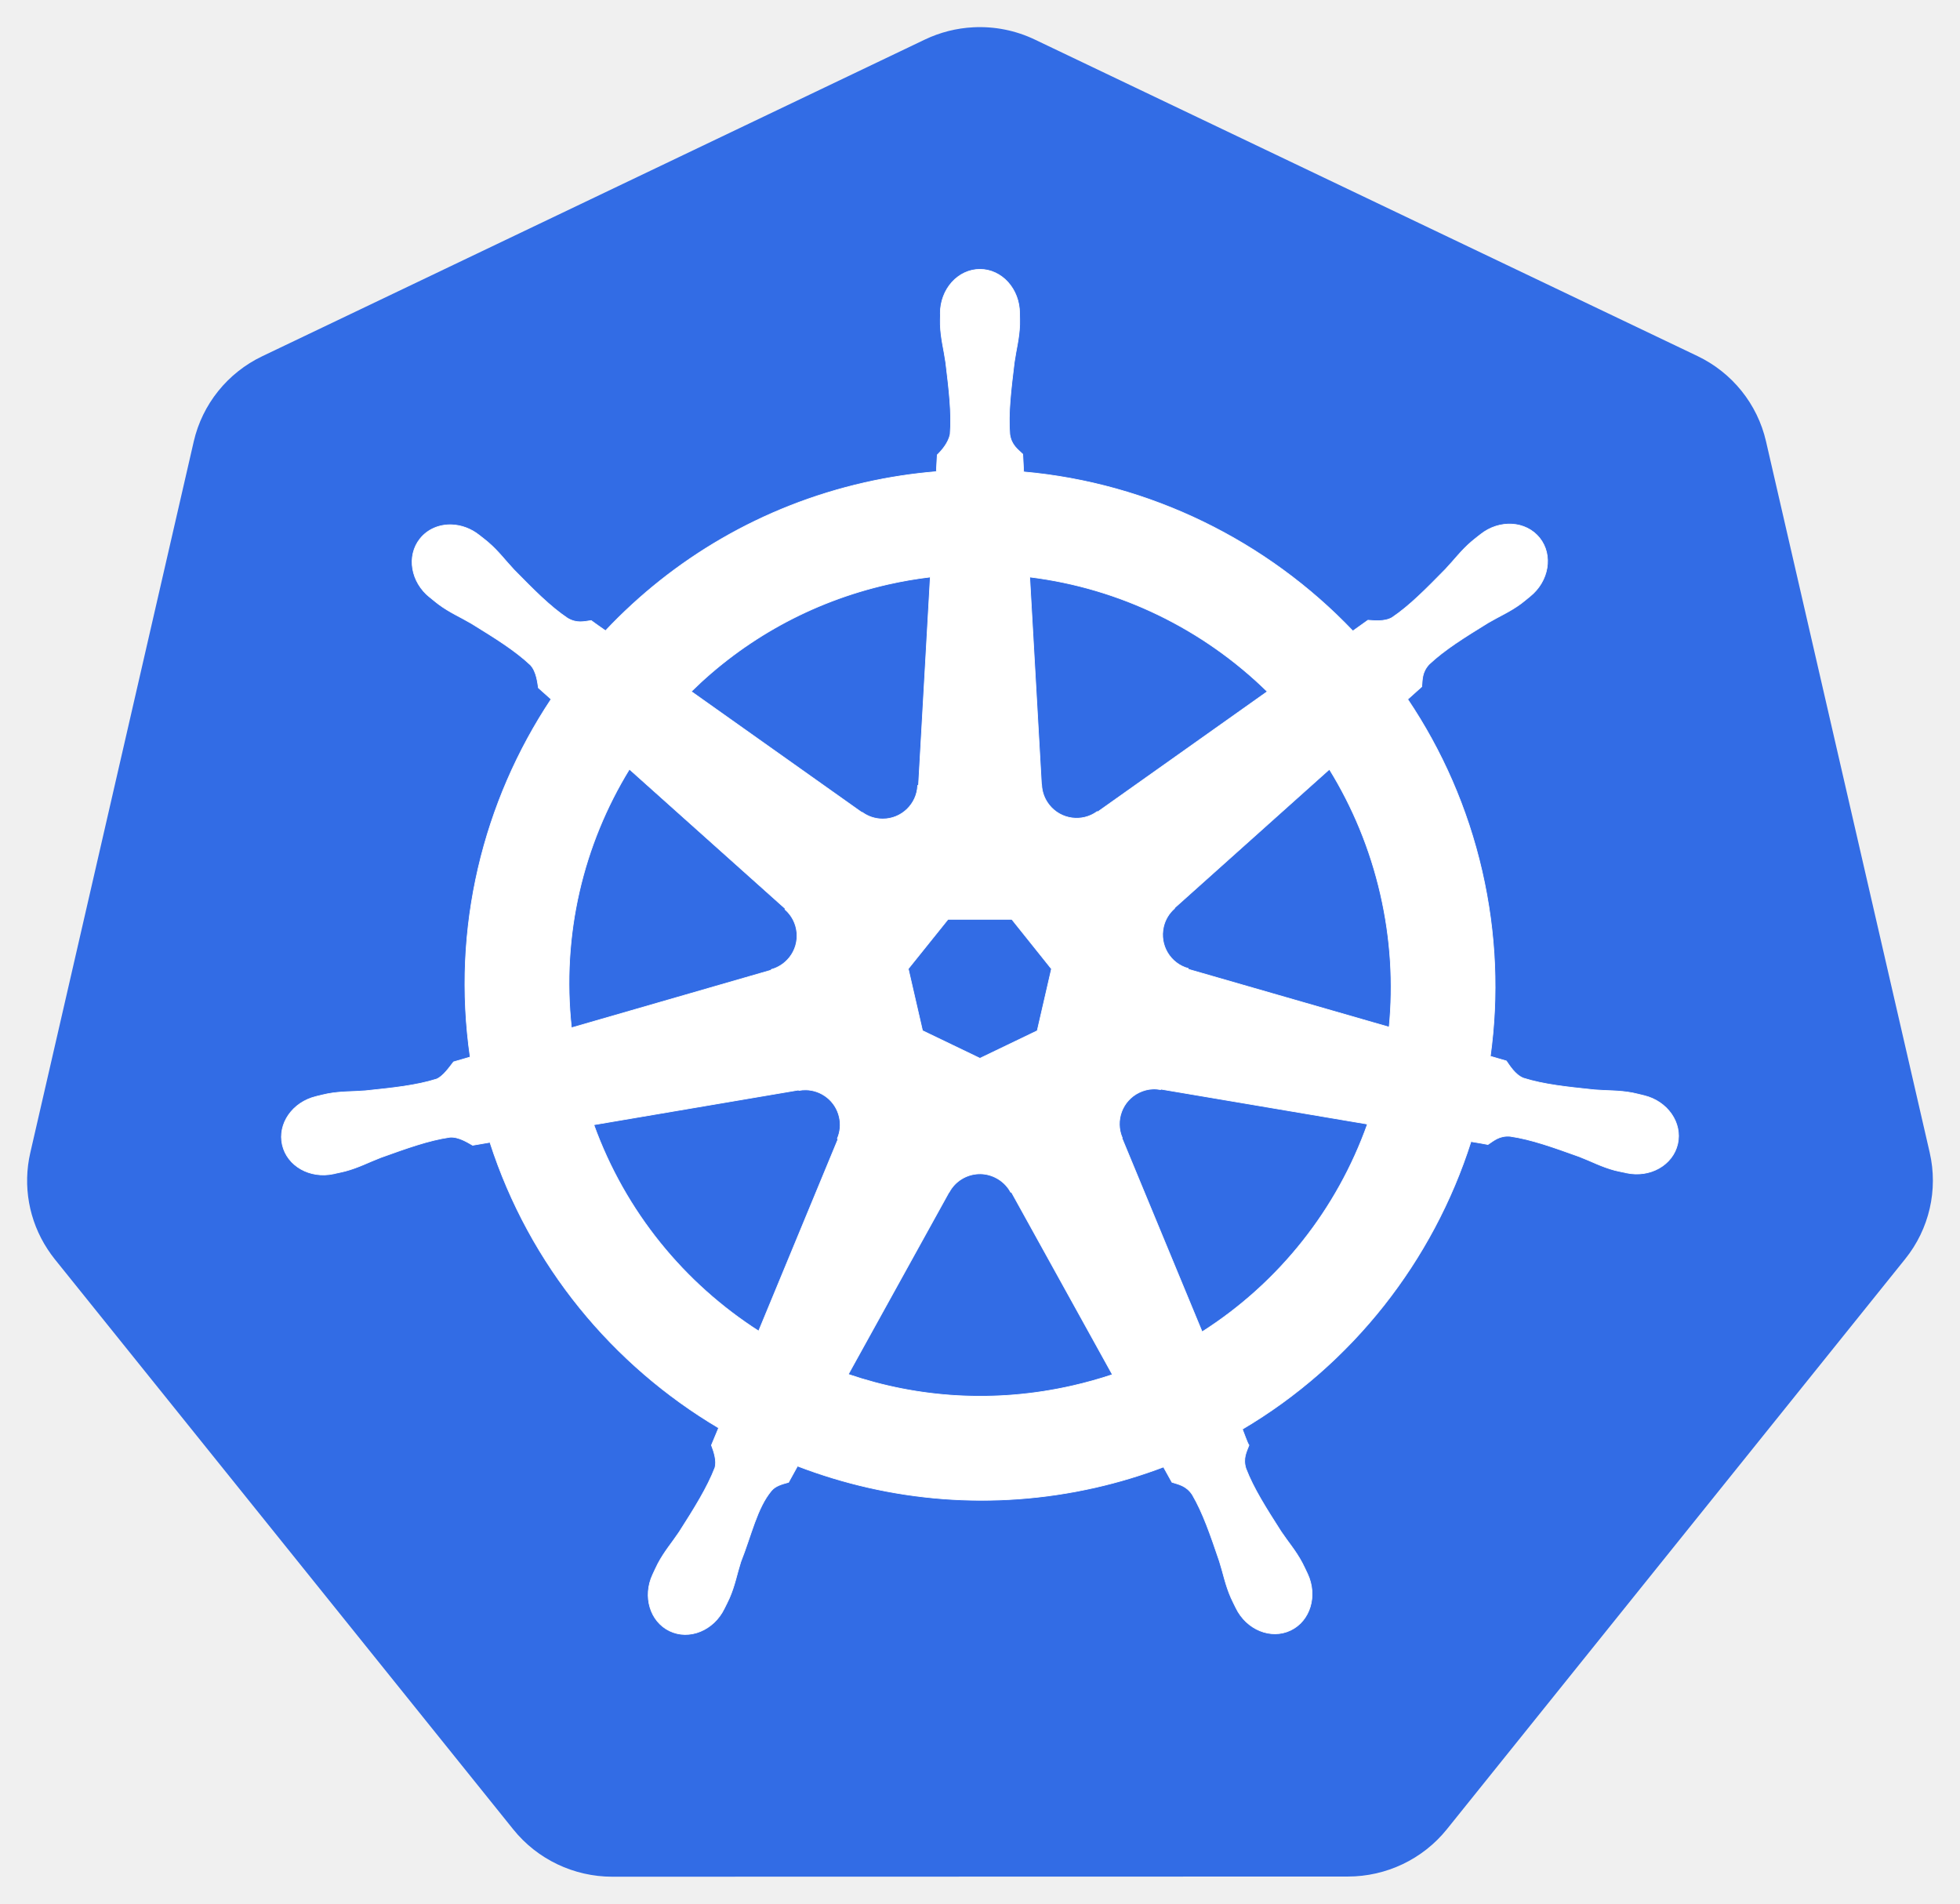
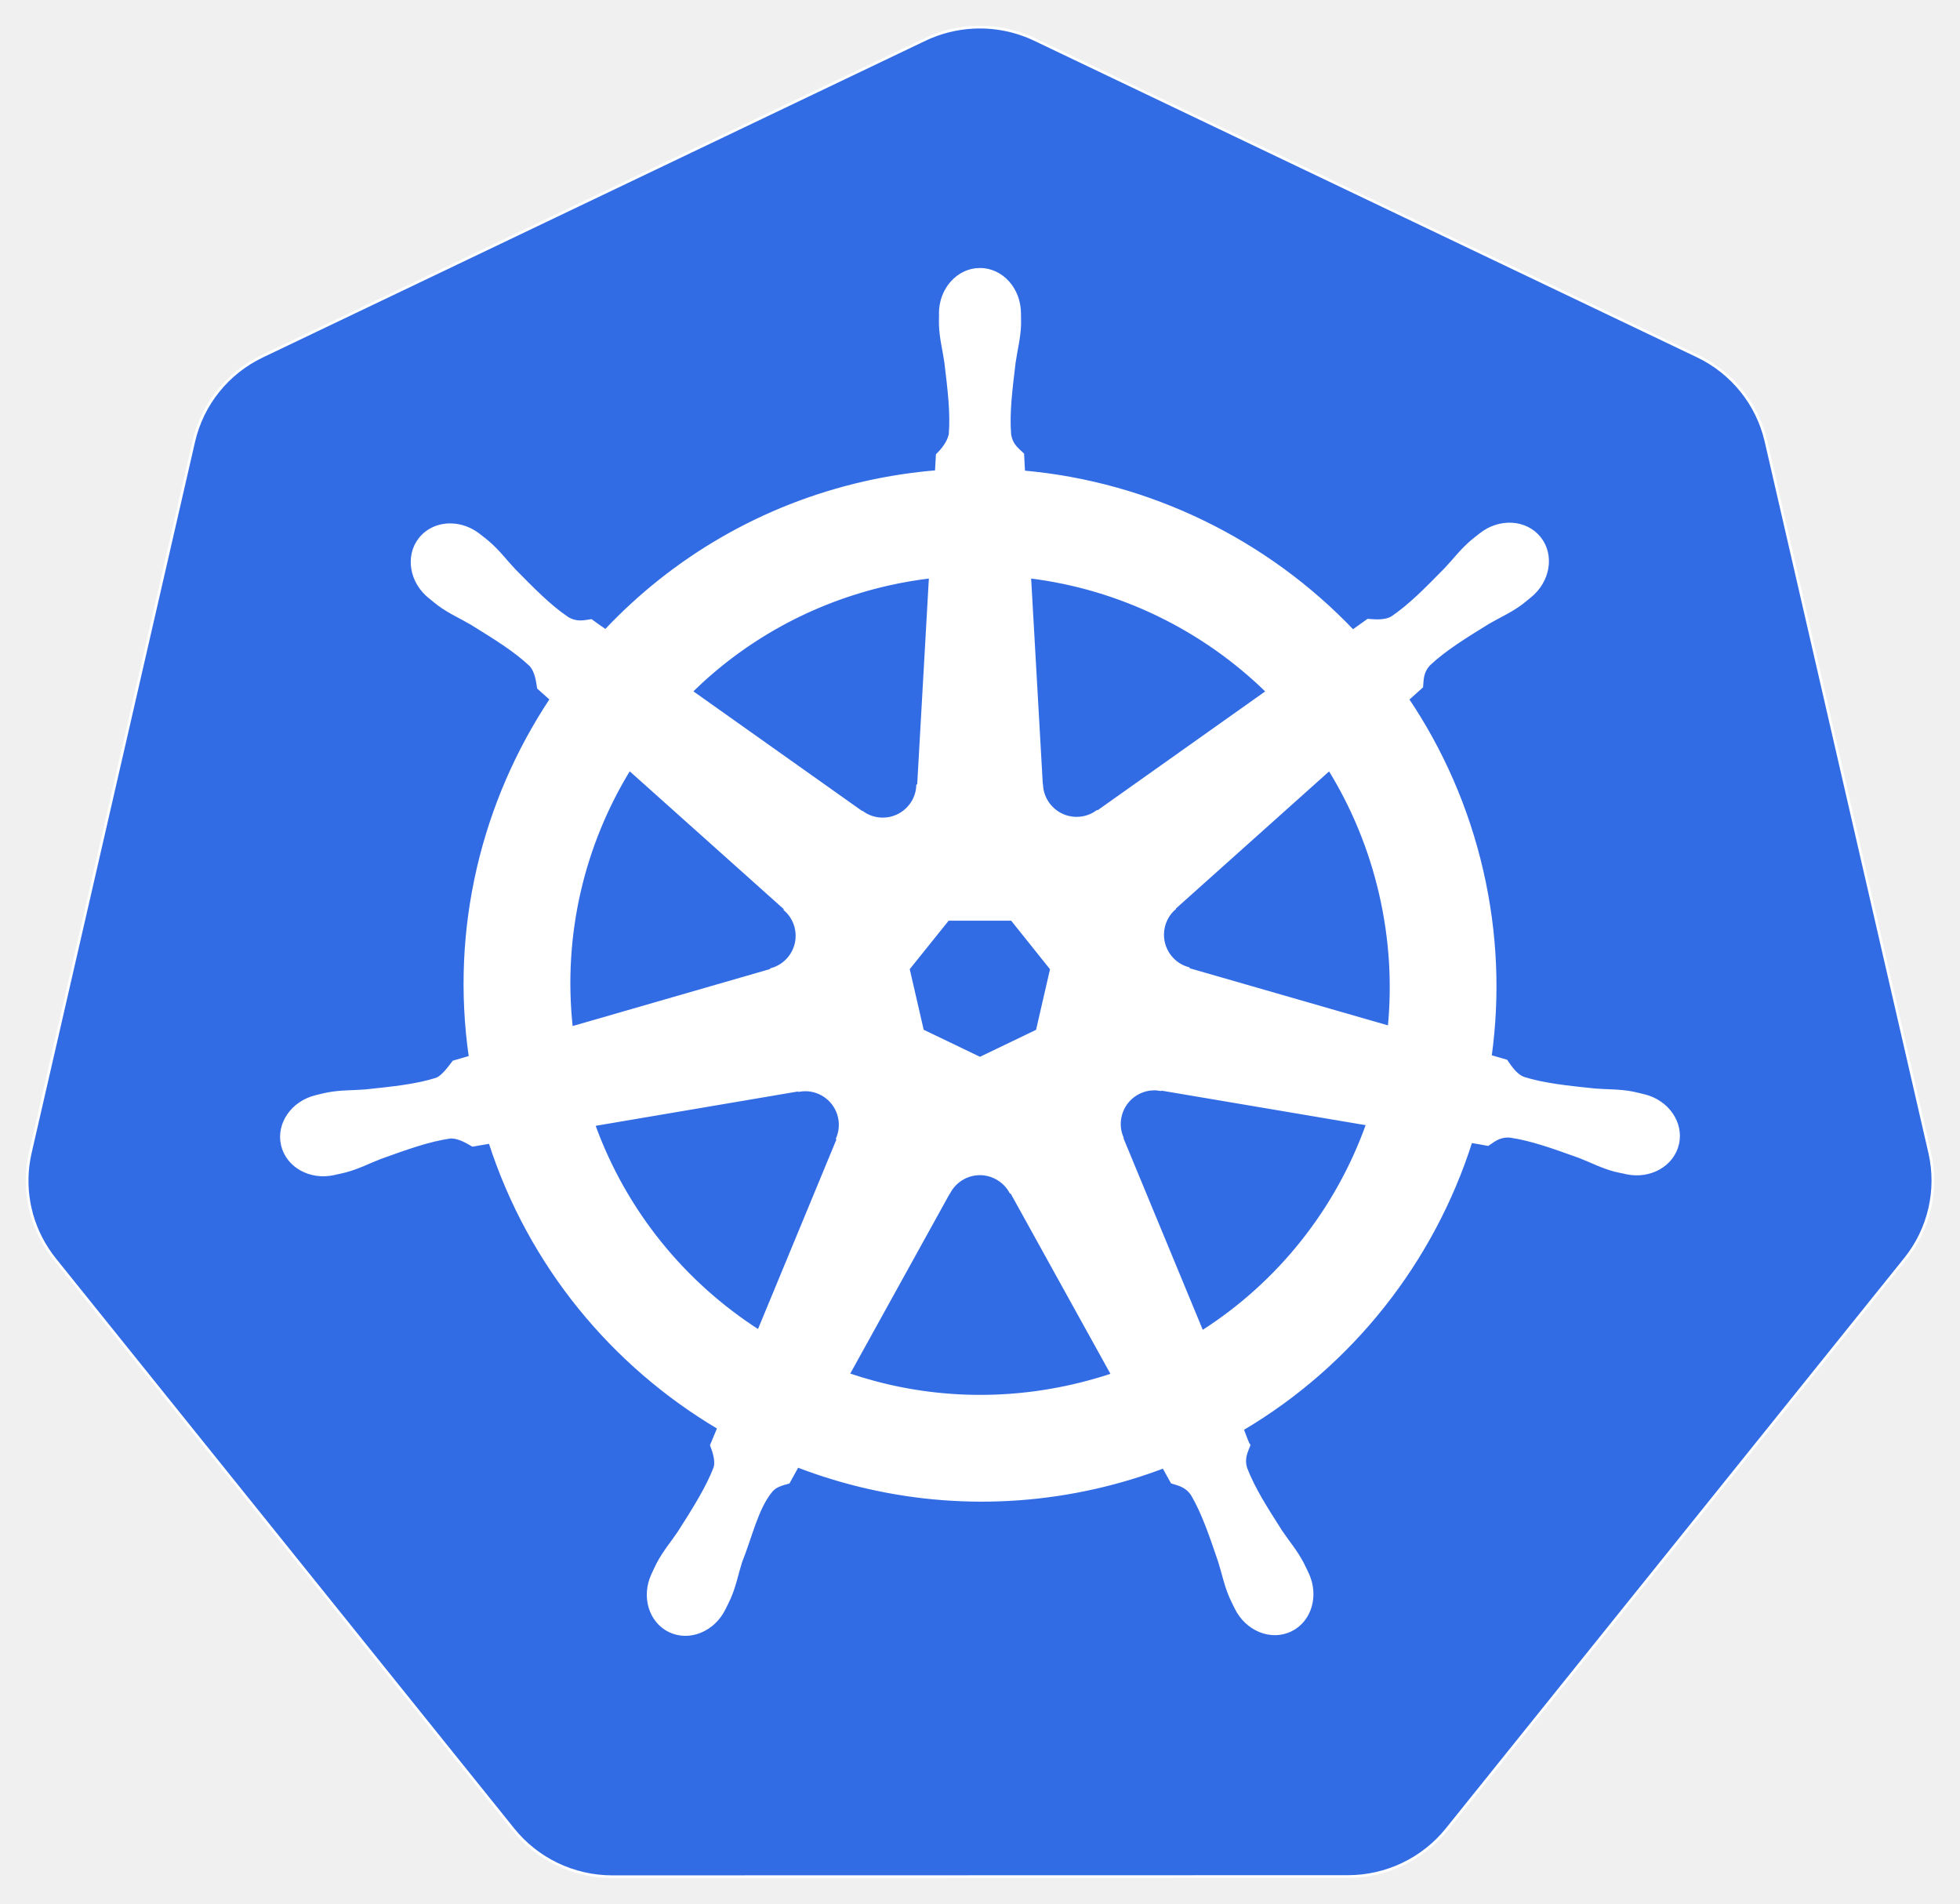
<svg xmlns="http://www.w3.org/2000/svg" width="722.846" height="701.966" id="svg2" version="1.1">
  <defs id="defs4" />
  <g id="layer1" transform="translate(-6.326094,-174.7524)">
    <g id="g3052">
-       <path style="fill:#326ce5;fill-opacity:1;stroke:#ffffff;stroke-width:0;stroke-miterlimit:4;stroke-opacity:1;stroke-dasharray:none" d="m 365.312,184.812 a 46.725,46.342 0 0 0 -17.906,4.531 l -244.344,116.75 a 46.725,46.342 0 0 0 -25.281,31.438 L 17.5,599.781 A 46.725,46.342 0 0 0 23.844,635.312 46.725,46.342 0 0 0 26.5,639 l 169.125,210.281 a 46.725,46.342 0 0 0 36.531,17.438 L 503.375,866.656 A 46.725,46.342 0 0 0 539.906,849.25 L 708.969,638.938 A 46.725,46.342 0 0 0 718,599.719 l -60.375,-262.25 a 46.725,46.342 0 0 0 -25.281,-31.438 l -244.375,-116.688 A 46.725,46.342 0 0 0 365.312,184.812 z" id="path3055" />
-       <path id="path3059" d="m 367.734,274.06 c -8.077,8.2e-4 -14.626,7.276 -14.625,16.25 1e-5,0.138 0.028,0.269 0.031,0.406 -0.012,1.219 -0.071,2.688 -0.031,3.75 0.193,5.176 1.321,9.137 2,13.906 1.23,10.207 2.261,18.667 1.625,26.531 -0.619,2.965 -2.803,5.677 -4.75,7.562 l -0.344,6.188 c -8.777,0.727 -17.612,2.059 -26.438,4.062 -37.975,8.622 -70.67,28.183 -95.562,54.594 -1.615,-1.102 -4.441,-3.129 -5.281,-3.75 -2.611,0.353 -5.25,1.158 -8.688,-0.844 -6.545,-4.406 -12.506,-10.487 -19.719,-17.812 -3.305,-3.504 -5.698,-6.841 -9.625,-10.219 -0.892,-0.767 -2.253,-1.805 -3.25,-2.594 -3.07,-2.448 -6.691,-3.724 -10.188,-3.844 -4.496,-0.154 -8.824,1.604 -11.656,5.156 -5.035,6.315 -3.423,15.968 3.594,21.562 0.071,0.057 0.147,0.101 0.219,0.156 0.964,0.782 2.145,1.783 3.031,2.438 4.167,3.077 7.973,4.651 12.125,7.094 8.747,5.402 15.998,9.881 21.75,15.281 2.246,2.394 2.639,6.613 2.938,8.438 l 4.688,4.188 c -25.093,37.764 -36.707,84.409 -29.844,131.938 l -6.125,1.781 c -1.614,2.085 -3.895,5.365 -6.281,6.344 -7.525,2.37 -15.994,3.241 -26.219,4.312 -4.8,0.399 -8.942,0.161 -14.031,1.125 -1.12,0.212 -2.681,0.619 -3.906,0.906 -0.043,0.009 -0.082,0.022 -0.125,0.031 -0.067,0.015 -0.155,0.048 -0.219,0.062 -8.62,2.083 -14.158,10.006 -12.375,17.812 1.783,7.808 10.203,12.557 18.875,10.688 0.063,-0.014 0.153,-0.017 0.219,-0.031 0.098,-0.022 0.184,-0.07 0.281,-0.094 1.209,-0.265 2.724,-0.561 3.781,-0.844 5.003,-1.34 8.627,-3.308 13.125,-5.031 9.677,-3.471 17.692,-6.37 25.5,-7.5 3.261,-0.255 6.697,2.012 8.406,2.969 l 6.375,-1.094 c 14.67,45.483 45.414,82.245 84.344,105.312 l -2.656,6.375 c 0.957,2.475 2.013,5.825 1.3,8.269 -2.839,7.361 -7.701,15.131 -13.238,23.793 -2.681,4.002 -5.425,7.108 -7.844,11.688 -0.579,1.096 -1.316,2.779 -1.875,3.938 -3.759,8.042 -1.002,17.305 6.219,20.781 7.266,3.498 16.284,-0.191 20.188,-8.25 0.006,-0.011 0.026,-0.02 0.031,-0.031 0.004,-0.009 -0.004,-0.022 0,-0.031 0.556,-1.143 1.344,-2.644 1.812,-3.719 2.072,-4.747 2.762,-8.815 4.219,-13.406 3.87,-9.72 5.996,-19.919 11.323,-26.274 1.459,-1.74 3.837,-2.409 6.302,-3.07 l 3.312,-6 c 33.938,13.027 71.927,16.522 109.875,7.906 8.657,-1.966 17.014,-4.509 25.094,-7.562 0.931,1.651 2.661,4.826 3.125,5.625 2.506,0.815 5.24,1.236 7.469,4.531 3.985,6.809 6.711,14.864 10.031,24.594 1.457,4.591 2.178,8.659 4.25,13.406 0.472,1.082 1.256,2.605 1.812,3.75 3.895,8.085 12.942,11.787 20.219,8.281 7.22,-3.478 9.98,-12.74 6.219,-20.781 -0.559,-1.158 -1.327,-2.842 -1.906,-3.938 -2.419,-4.58 -5.163,-7.654 -7.844,-11.656 -5.537,-8.662 -10.13,-15.858 -12.969,-23.219 -1.187,-3.797 0.2,-6.158 1.125,-8.625 -0.554,-0.635 -1.739,-4.22 -2.438,-5.906 40.457,-23.888 70.299,-62.021 84.312,-106.062 1.892,0.297 5.182,0.879 6.25,1.094 2.2,-1.451 4.222,-3.344 8.188,-3.031 7.808,1.129 15.823,4.03 25.5,7.5 4.498,1.723 8.122,3.723 13.125,5.062 1.057,0.283 2.572,0.547 3.781,0.812 0.097,0.024 0.183,0.071 0.281,0.094 0.065,0.015 0.156,0.017 0.219,0.031 8.672,1.867 17.094,-2.879 18.875,-10.688 1.781,-7.807 -3.754,-15.732 -12.375,-17.812 -1.254,-0.285 -3.032,-0.769 -4.25,-1 -5.089,-0.964 -9.231,-0.726 -14.031,-1.125 -10.225,-1.071 -18.694,-1.943 -26.219,-4.312 -3.068,-1.19 -5.251,-4.841 -6.313,-6.344 l -5.906,-1.719 c 3.062,-22.154 2.237,-45.211 -3.062,-68.281 -5.348,-23.285 -14.8,-44.581 -27.406,-63.344 1.515,-1.377 4.376,-3.911 5.188,-4.656 0.237,-2.624 0.033,-5.376 2.75,-8.281 5.751,-5.401 13.003,-9.879 21.75,-15.281 4.152,-2.443 7.99,-4.017 12.156,-7.094 0.942,-0.696 2.229,-1.798 3.219,-2.594 7.015,-5.596 8.631,-15.248 3.594,-21.562 -5.037,-6.314 -14.797,-6.909 -21.812,-1.312 -0.999,0.791 -2.354,1.823 -3.25,2.594 -3.926,3.378 -6.351,6.714 -9.656,10.219 -7.212,7.326 -13.174,13.438 -19.719,17.844 -2.836,1.651 -6.99,1.08 -8.875,0.969 l -5.562,3.969 c -31.719,-33.261 -74.905,-54.525 -121.406,-58.656 -0.13,-1.949 -0.3,-5.471 -0.344,-6.531 -1.904,-1.822 -4.203,-3.377 -4.781,-7.312 -0.636,-7.864 0.426,-16.325 1.656,-26.531 0.679,-4.769 1.807,-8.73 2,-13.906 0.044,-1.177 -0.026,-2.884 -0.031,-4.156 -9.6e-4,-8.974 -6.548,-16.251 -14.625,-16.25 z m -18.312,113.438 -4.344,76.719 -0.312,0.156 c -0.291,6.863 -5.94,12.344 -12.875,12.344 -2.841,0 -5.463,-0.912 -7.594,-2.469 l -0.125,0.062 -62.906,-44.594 c 19.334,-19.011 44.063,-33.06 72.562,-39.531 5.206,-1.182 10.41,-2.059 15.594,-2.688 z m 36.656,0 c 33.273,4.092 64.045,19.159 87.625,42.25 l -62.5,44.312 -0.219,-0.094 c -5.547,4.052 -13.363,3.046 -17.688,-2.375 -1.771,-2.221 -2.701,-4.832 -2.812,-7.469 l -0.062,-0.031 z m -147.625,70.875 57.438,51.375 -0.062,0.312 c 5.184,4.507 5.949,12.328 1.625,17.75 -1.771,2.221 -4.142,3.711 -6.688,4.406 l -0.062,0.25 -73.625,21.25 c -3.747,-34.265 4.329,-67.574 21.375,-95.344 z m 258.156,0.031 c 8.534,13.833 14.997,29.282 18.844,46.031 3.801,16.548 4.755,33.067 3.188,49.031 l -74,-21.312 -0.062,-0.312 c -6.627,-1.811 -10.699,-8.552 -9.156,-15.312 0.632,-2.77 2.102,-5.113 4.094,-6.844 l -0.031,-0.156 57.125,-51.125 z m -140.656,55.312 23.531,0 14.625,18.281 -5.25,22.812 -21.125,10.156 -21.188,-10.188 -5.25,-22.812 z m 75.438,62.562 c 1,-0.051 1.996,0.04 2.969,0.219 l 0.125,-0.156 76.156,12.875 c -11.146,31.313 -32.473,58.44 -60.969,76.594 l -29.562,-71.406 0.094,-0.125 c -2.716,-6.31 0.002,-13.71 6.25,-16.719 1.6,-0.77 3.271,-1.197 4.938,-1.281 z m -127.906,0.312 c 5.812,0.082 11.025,4.115 12.375,10.031 0.632,2.77 0.325,5.514 -0.719,7.938 l 0.219,0.281 -29.25,70.688 c -27.347,-17.549 -49.129,-43.824 -60.781,-76.062 l 75.5,-12.812 0.125,0.156 c 0.845,-0.155 1.701,-0.23 2.531,-0.219 z m 63.781,30.969 c 2.024,-0.074 4.079,0.341 6.031,1.281 2.56,1.233 4.537,3.173 5.781,5.5 l 0.281,0 37.219,67.25 c -4.83,1.619 -9.796,3.003 -14.875,4.156 -28.465,6.463 -56.839,4.505 -82.531,-4.25 l 37.125,-67.125 0.062,0 c 2.228,-4.164 6.452,-6.649 10.906,-6.812 z" style="font-size:medium;font-style:normal;font-variant:normal;font-weight:normal;font-stretch:normal;text-indent:0;text-align:start;text-decoration:none;line-height:normal;letter-spacing:normal;word-spacing:normal;text-transform:none;direction:ltr;block-progression:tb;writing-mode:lr-tb;text-anchor:start;baseline-shift:baseline;color:#000000;fill:#ffffff;fill-opacity:1;stroke:#ffffff;stroke-width:0.25;stroke-miterlimit:4;stroke-opacity:1;stroke-dasharray:none;marker:none;visibility:visible;display:inline;overflow:visible;enable-background:accumulate;font-family:Sans;-inkscape-font-specification:Sans" />
+       <path style="fill:#326ce5;fill-opacity:1;stroke:#ffffff;strokeWidth:0;stroke-miterlimit:4;stroke-opacity:1;stroke-dasharray:none" d="m 365.312,184.812 a 46.725,46.342 0 0 0 -17.906,4.531 l -244.344,116.75 a 46.725,46.342 0 0 0 -25.281,31.438 L 17.5,599.781 A 46.725,46.342 0 0 0 23.844,635.312 46.725,46.342 0 0 0 26.5,639 l 169.125,210.281 a 46.725,46.342 0 0 0 36.531,17.438 L 503.375,866.656 A 46.725,46.342 0 0 0 539.906,849.25 L 708.969,638.938 A 46.725,46.342 0 0 0 718,599.719 l -60.375,-262.25 a 46.725,46.342 0 0 0 -25.281,-31.438 l -244.375,-116.688 A 46.725,46.342 0 0 0 365.312,184.812 z" id="path3055" />
+       <path id="path3059" d="m 367.734,274.06 c -8.077,8.2e-4 -14.626,7.276 -14.625,16.25 1e-5,0.138 0.028,0.269 0.031,0.406 -0.012,1.219 -0.071,2.688 -0.031,3.75 0.193,5.176 1.321,9.137 2,13.906 1.23,10.207 2.261,18.667 1.625,26.531 -0.619,2.965 -2.803,5.677 -4.75,7.562 l -0.344,6.188 c -8.777,0.727 -17.612,2.059 -26.438,4.062 -37.975,8.622 -70.67,28.183 -95.562,54.594 -1.615,-1.102 -4.441,-3.129 -5.281,-3.75 -2.611,0.353 -5.25,1.158 -8.688,-0.844 -6.545,-4.406 -12.506,-10.487 -19.719,-17.812 -3.305,-3.504 -5.698,-6.841 -9.625,-10.219 -0.892,-0.767 -2.253,-1.805 -3.25,-2.594 -3.07,-2.448 -6.691,-3.724 -10.188,-3.844 -4.496,-0.154 -8.824,1.604 -11.656,5.156 -5.035,6.315 -3.423,15.968 3.594,21.562 0.071,0.057 0.147,0.101 0.219,0.156 0.964,0.782 2.145,1.783 3.031,2.438 4.167,3.077 7.973,4.651 12.125,7.094 8.747,5.402 15.998,9.881 21.75,15.281 2.246,2.394 2.639,6.613 2.938,8.438 l 4.688,4.188 c -25.093,37.764 -36.707,84.409 -29.844,131.938 l -6.125,1.781 c -1.614,2.085 -3.895,5.365 -6.281,6.344 -7.525,2.37 -15.994,3.241 -26.219,4.312 -4.8,0.399 -8.942,0.161 -14.031,1.125 -1.12,0.212 -2.681,0.619 -3.906,0.906 -0.043,0.009 -0.082,0.022 -0.125,0.031 -0.067,0.015 -0.155,0.048 -0.219,0.062 -8.62,2.083 -14.158,10.006 -12.375,17.812 1.783,7.808 10.203,12.557 18.875,10.688 0.063,-0.014 0.153,-0.017 0.219,-0.031 0.098,-0.022 0.184,-0.07 0.281,-0.094 1.209,-0.265 2.724,-0.561 3.781,-0.844 5.003,-1.34 8.627,-3.308 13.125,-5.031 9.677,-3.471 17.692,-6.37 25.5,-7.5 3.261,-0.255 6.697,2.012 8.406,2.969 l 6.375,-1.094 c 14.67,45.483 45.414,82.245 84.344,105.312 l -2.656,6.375 c 0.957,2.475 2.013,5.825 1.3,8.269 -2.839,7.361 -7.701,15.131 -13.238,23.793 -2.681,4.002 -5.425,7.108 -7.844,11.688 -0.579,1.096 -1.316,2.779 -1.875,3.938 -3.759,8.042 -1.002,17.305 6.219,20.781 7.266,3.498 16.284,-0.191 20.188,-8.25 0.006,-0.011 0.026,-0.02 0.031,-0.031 0.004,-0.009 -0.004,-0.022 0,-0.031 0.556,-1.143 1.344,-2.644 1.812,-3.719 2.072,-4.747 2.762,-8.815 4.219,-13.406 3.87,-9.72 5.996,-19.919 11.323,-26.274 1.459,-1.74 3.837,-2.409 6.302,-3.07 l 3.312,-6 c 33.938,13.027 71.927,16.522 109.875,7.906 8.657,-1.966 17.014,-4.509 25.094,-7.562 0.931,1.651 2.661,4.826 3.125,5.625 2.506,0.815 5.24,1.236 7.469,4.531 3.985,6.809 6.711,14.864 10.031,24.594 1.457,4.591 2.178,8.659 4.25,13.406 0.472,1.082 1.256,2.605 1.812,3.75 3.895,8.085 12.942,11.787 20.219,8.281 7.22,-3.478 9.98,-12.74 6.219,-20.781 -0.559,-1.158 -1.327,-2.842 -1.906,-3.938 -2.419,-4.58 -5.163,-7.654 -7.844,-11.656 -5.537,-8.662 -10.13,-15.858 -12.969,-23.219 -1.187,-3.797 0.2,-6.158 1.125,-8.625 -0.554,-0.635 -1.739,-4.22 -2.438,-5.906 40.457,-23.888 70.299,-62.021 84.312,-106.062 1.892,0.297 5.182,0.879 6.25,1.094 2.2,-1.451 4.222,-3.344 8.188,-3.031 7.808,1.129 15.823,4.03 25.5,7.5 4.498,1.723 8.122,3.723 13.125,5.062 1.057,0.283 2.572,0.547 3.781,0.812 0.097,0.024 0.183,0.071 0.281,0.094 0.065,0.015 0.156,0.017 0.219,0.031 8.672,1.867 17.094,-2.879 18.875,-10.688 1.781,-7.807 -3.754,-15.732 -12.375,-17.812 -1.254,-0.285 -3.032,-0.769 -4.25,-1 -5.089,-0.964 -9.231,-0.726 -14.031,-1.125 -10.225,-1.071 -18.694,-1.943 -26.219,-4.312 -3.068,-1.19 -5.251,-4.841 -6.313,-6.344 l -5.906,-1.719 c 3.062,-22.154 2.237,-45.211 -3.062,-68.281 -5.348,-23.285 -14.8,-44.581 -27.406,-63.344 1.515,-1.377 4.376,-3.911 5.188,-4.656 0.237,-2.624 0.033,-5.376 2.75,-8.281 5.751,-5.401 13.003,-9.879 21.75,-15.281 4.152,-2.443 7.99,-4.017 12.156,-7.094 0.942,-0.696 2.229,-1.798 3.219,-2.594 7.015,-5.596 8.631,-15.248 3.594,-21.562 -5.037,-6.314 -14.797,-6.909 -21.812,-1.312 -0.999,0.791 -2.354,1.823 -3.25,2.594 -3.926,3.378 -6.351,6.714 -9.656,10.219 -7.212,7.326 -13.174,13.438 -19.719,17.844 -2.836,1.651 -6.99,1.08 -8.875,0.969 l -5.562,3.969 c -31.719,-33.261 -74.905,-54.525 -121.406,-58.656 -0.13,-1.949 -0.3,-5.471 -0.344,-6.531 -1.904,-1.822 -4.203,-3.377 -4.781,-7.312 -0.636,-7.864 0.426,-16.325 1.656,-26.531 0.679,-4.769 1.807,-8.73 2,-13.906 0.044,-1.177 -0.026,-2.884 -0.031,-4.156 -9.6e-4,-8.974 -6.548,-16.251 -14.625,-16.25 z m -18.312,113.438 -4.344,76.719 -0.312,0.156 c -0.291,6.863 -5.94,12.344 -12.875,12.344 -2.841,0 -5.463,-0.912 -7.594,-2.469 l -0.125,0.062 -62.906,-44.594 c 19.334,-19.011 44.063,-33.06 72.562,-39.531 5.206,-1.182 10.41,-2.059 15.594,-2.688 z m 36.656,0 c 33.273,4.092 64.045,19.159 87.625,42.25 l -62.5,44.312 -0.219,-0.094 c -5.547,4.052 -13.363,3.046 -17.688,-2.375 -1.771,-2.221 -2.701,-4.832 -2.812,-7.469 l -0.062,-0.031 z m -147.625,70.875 57.438,51.375 -0.062,0.312 c 5.184,4.507 5.949,12.328 1.625,17.75 -1.771,2.221 -4.142,3.711 -6.688,4.406 l -0.062,0.25 -73.625,21.25 c -3.747,-34.265 4.329,-67.574 21.375,-95.344 z m 258.156,0.031 c 8.534,13.833 14.997,29.282 18.844,46.031 3.801,16.548 4.755,33.067 3.188,49.031 l -74,-21.312 -0.062,-0.312 c -6.627,-1.811 -10.699,-8.552 -9.156,-15.312 0.632,-2.77 2.102,-5.113 4.094,-6.844 l -0.031,-0.156 57.125,-51.125 z m -140.656,55.312 23.531,0 14.625,18.281 -5.25,22.812 -21.125,10.156 -21.188,-10.188 -5.25,-22.812 z m 75.438,62.562 c 1,-0.051 1.996,0.04 2.969,0.219 l 0.125,-0.156 76.156,12.875 c -11.146,31.313 -32.473,58.44 -60.969,76.594 l -29.562,-71.406 0.094,-0.125 c -2.716,-6.31 0.002,-13.71 6.25,-16.719 1.6,-0.77 3.271,-1.197 4.938,-1.281 z m -127.906,0.312 c 5.812,0.082 11.025,4.115 12.375,10.031 0.632,2.77 0.325,5.514 -0.719,7.938 l 0.219,0.281 -29.25,70.688 c -27.347,-17.549 -49.129,-43.824 -60.781,-76.062 l 75.5,-12.812 0.125,0.156 c 0.845,-0.155 1.701,-0.23 2.531,-0.219 z m 63.781,30.969 c 2.024,-0.074 4.079,0.341 6.031,1.281 2.56,1.233 4.537,3.173 5.781,5.5 l 0.281,0 37.219,67.25 c -4.83,1.619 -9.796,3.003 -14.875,4.156 -28.465,6.463 -56.839,4.505 -82.531,-4.25 l 37.125,-67.125 0.062,0 c 2.228,-4.164 6.452,-6.649 10.906,-6.812 z" style="font-size:medium;font-style:normal;font-variant:normal;font-weight:normal;font-stretch:normal;text-indent:0;text-align:start;text-decoration:none;line-height:normal;letter-spacing:normal;word-spacing:normal;text-transform:none;direction:ltr;block-progression:tb;writing-mode:lr-tb;text-anchor:start;baseline-shift:baseline;color:#000000;fill:#ffffff;fill-opacity:1;stroke:#ffffff;strokeWidth:0.25;stroke-miterlimit:4;stroke-opacity:1;stroke-dasharray:none;marker:none;visibility:visible;display:inline;overflow:visible;enable-background:accumulate;font-family:Sans;-inkscape-font-specification:Sans" />
    </g>
  </g>
</svg>
